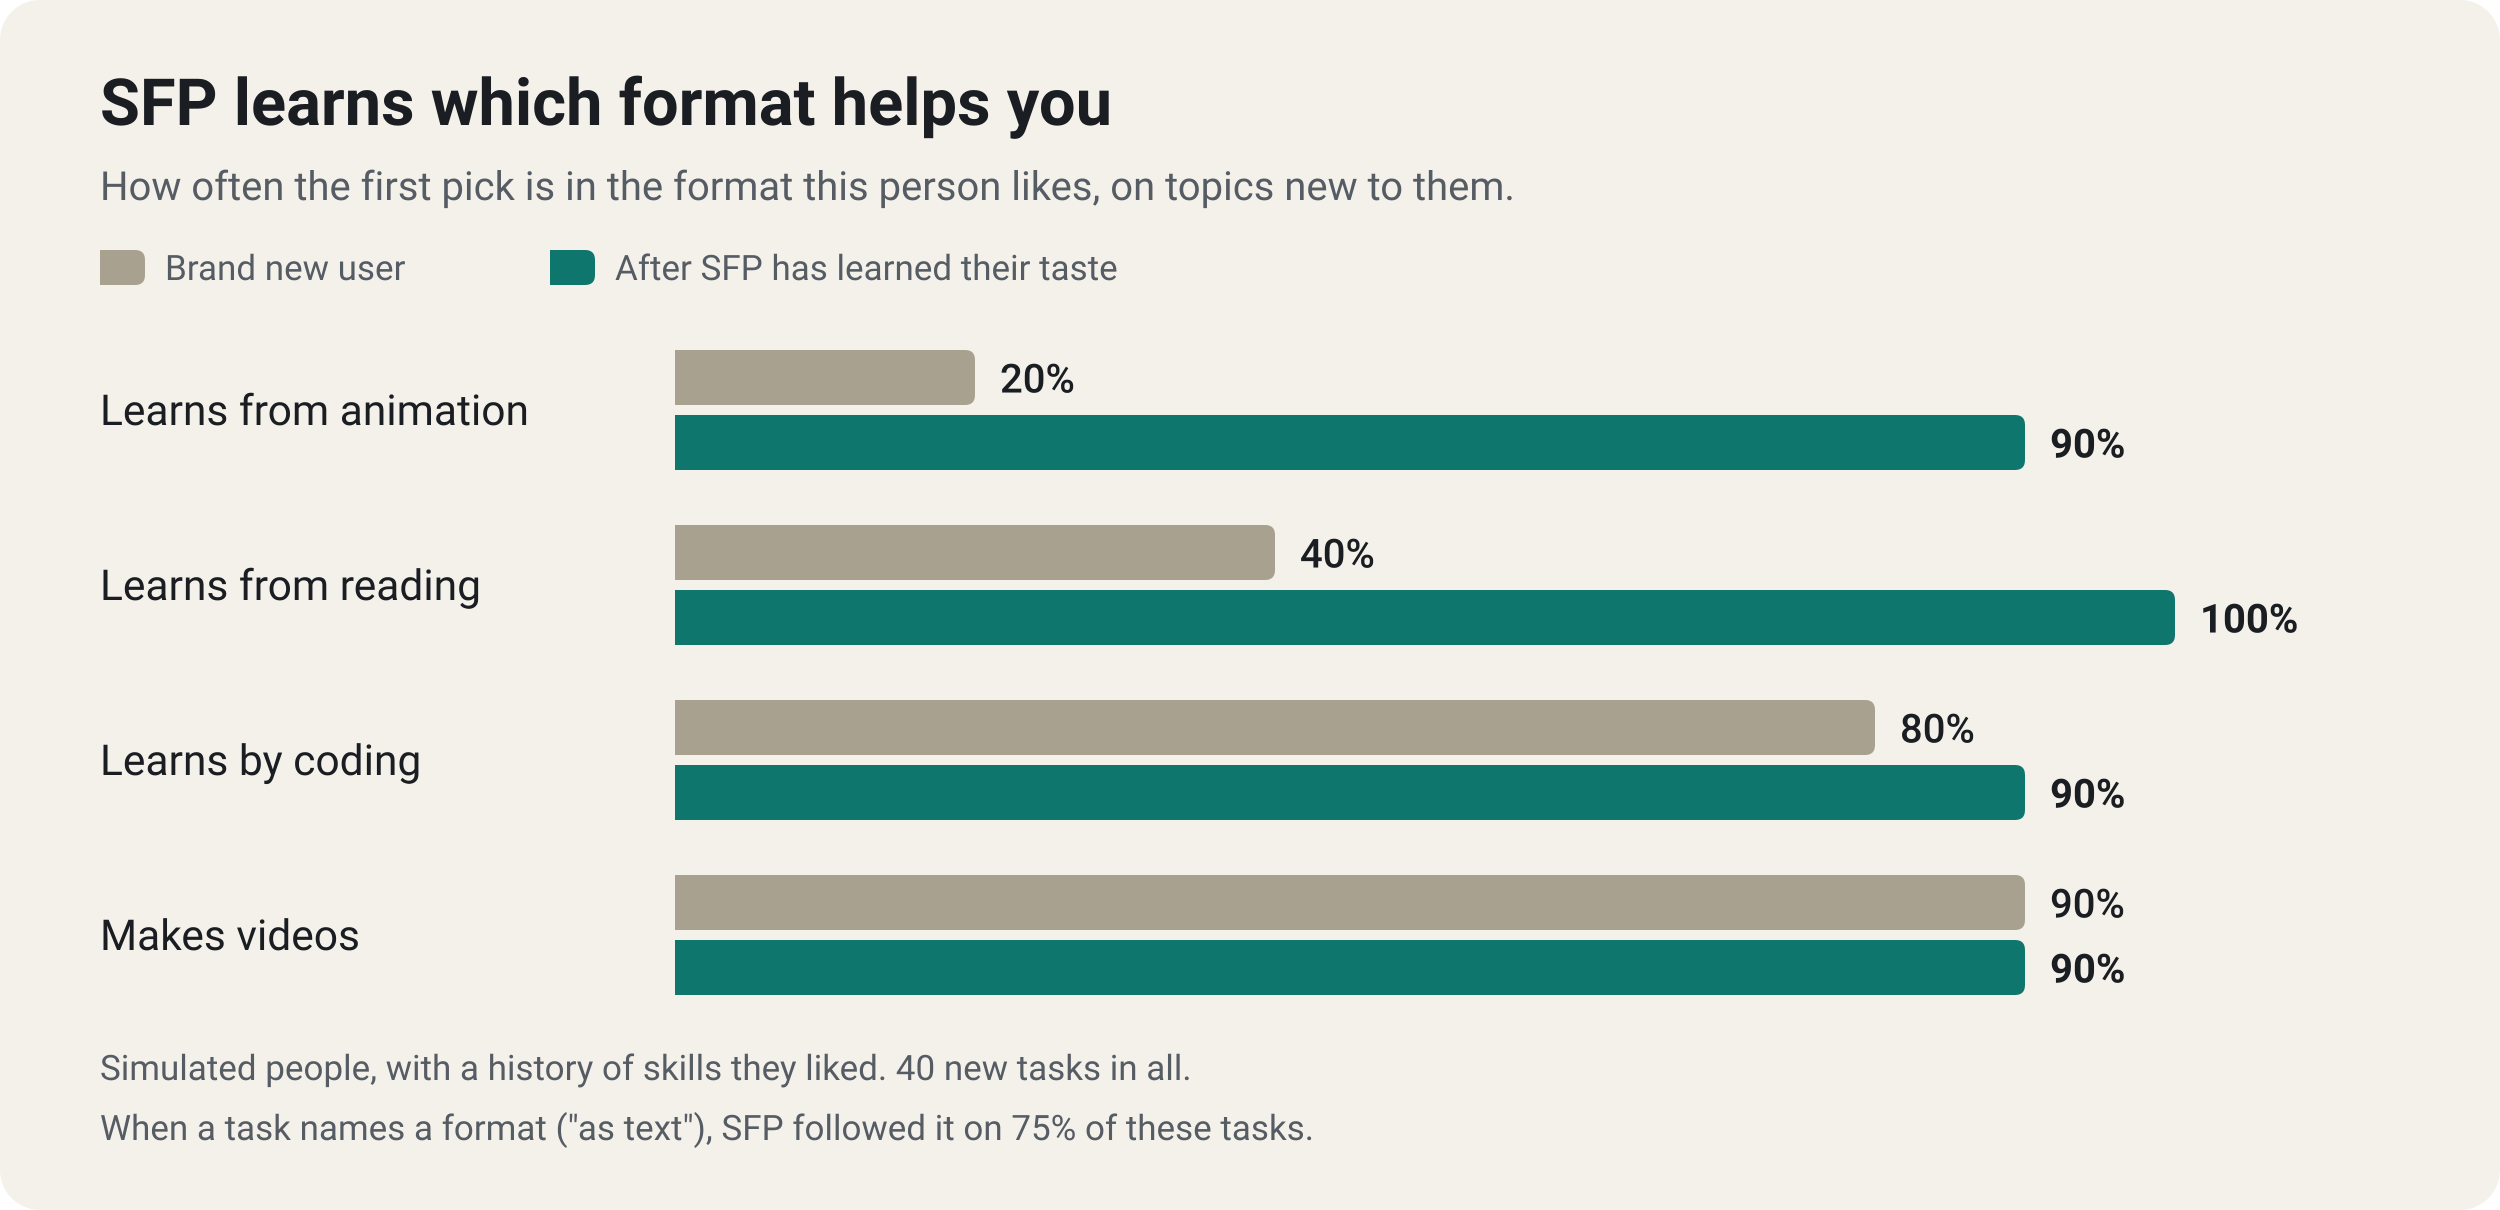
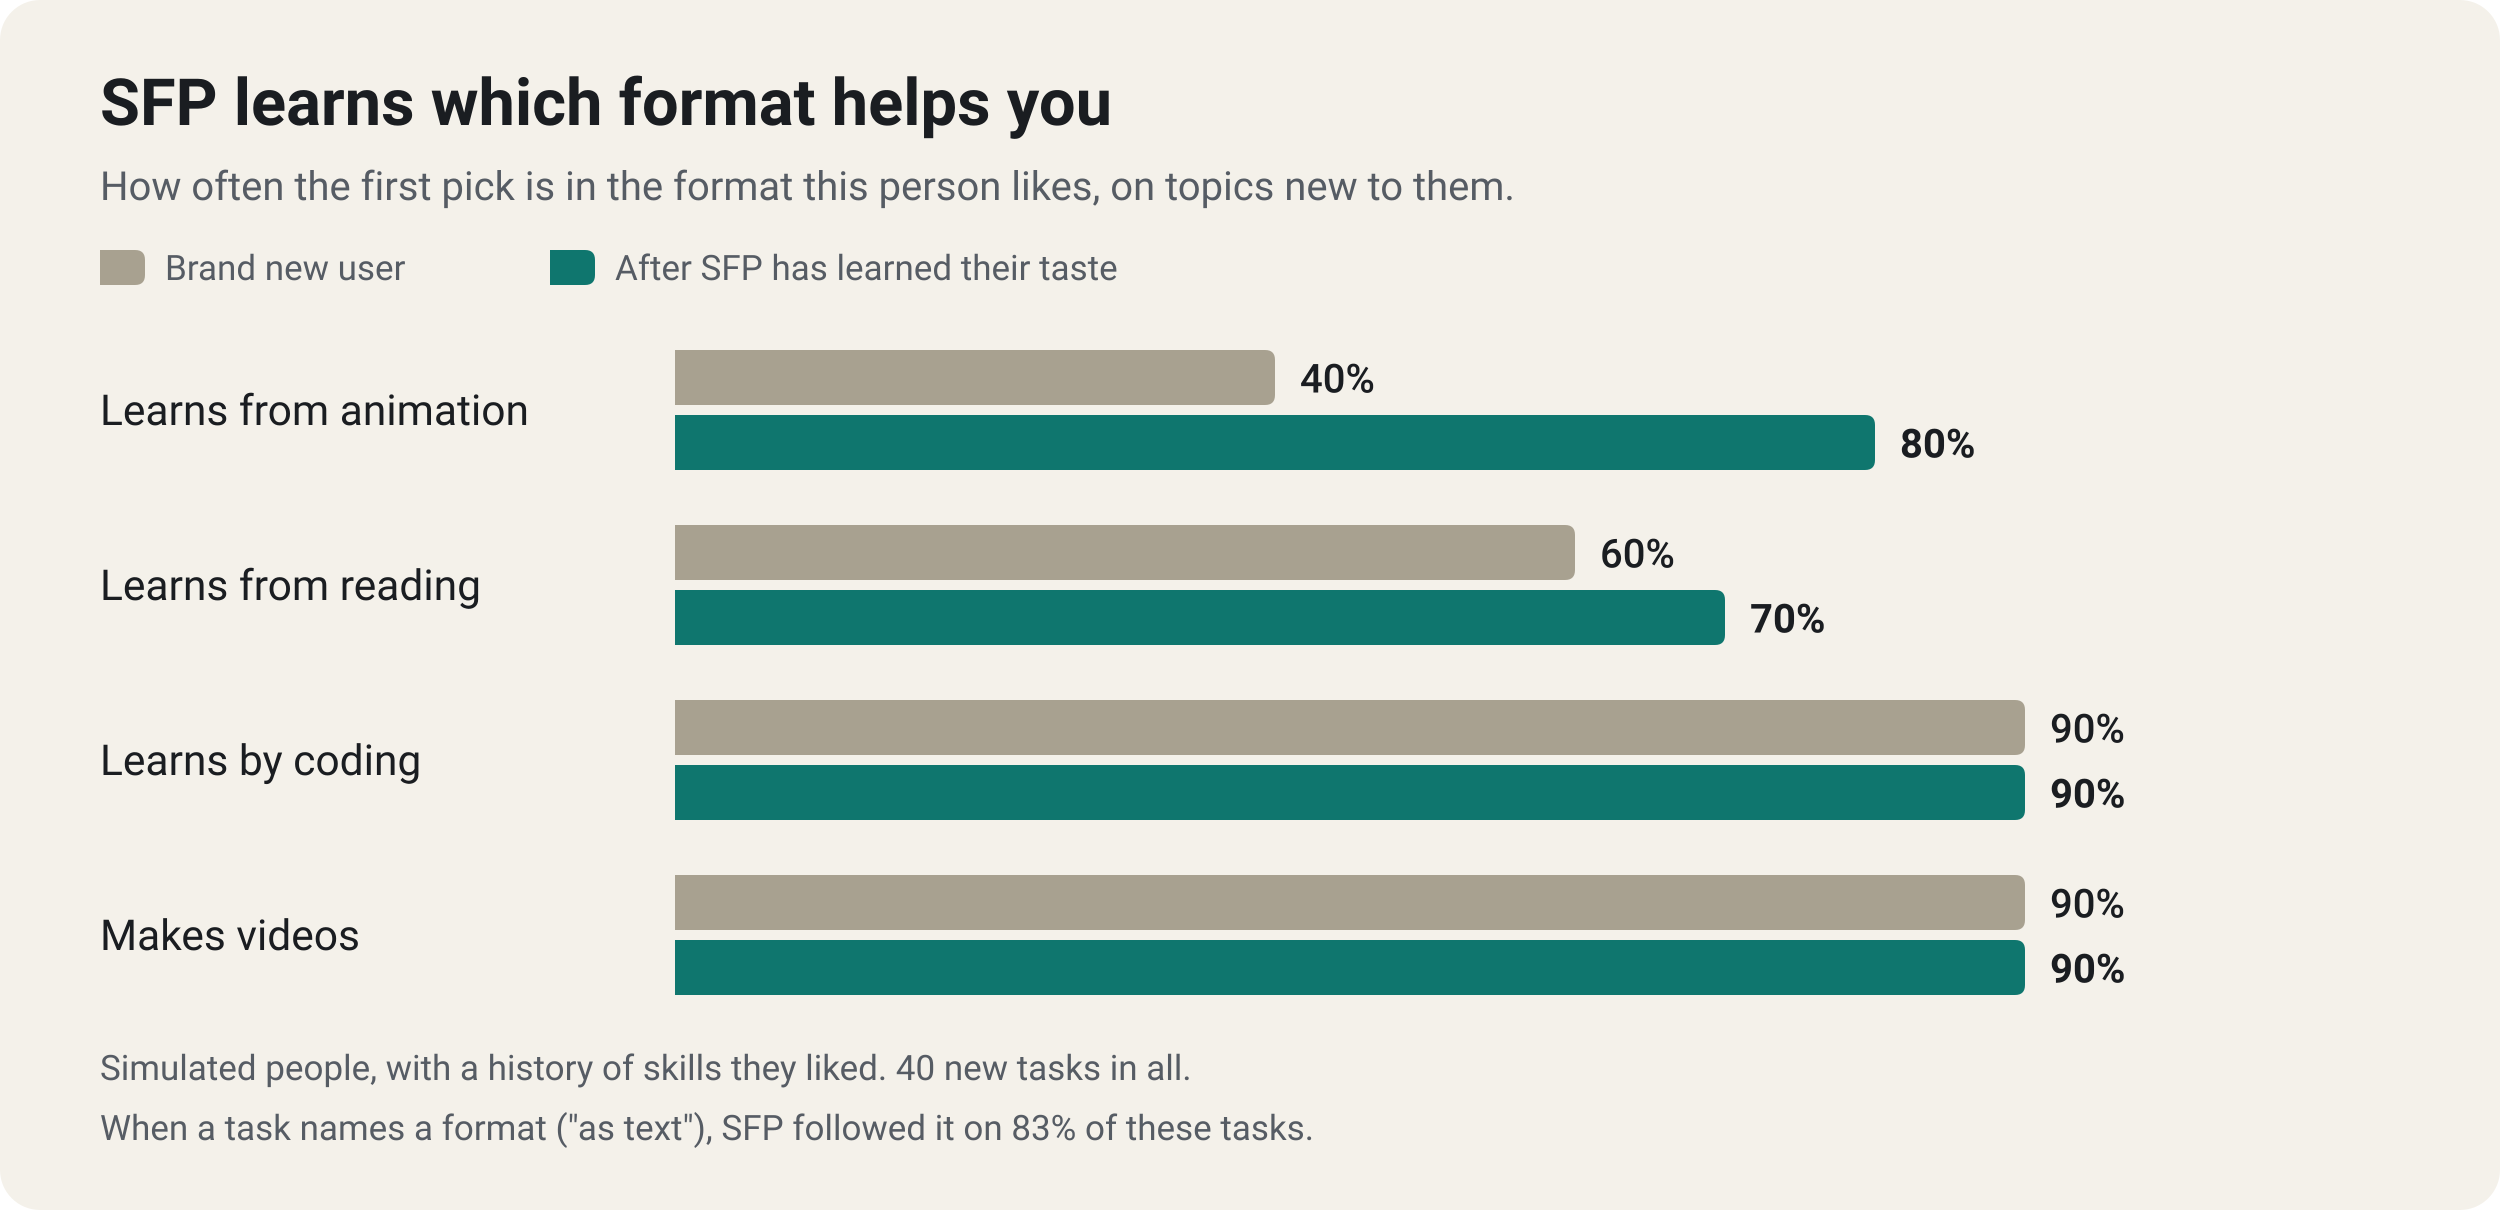
<svg xmlns="http://www.w3.org/2000/svg" width="1000" height="484" viewBox="0 0 1000 484" role="img" aria-labelledby="t d">
  <rect width="1000" height="484" rx="16" fill="#f4f1ea" />
  <text x="40" y="50" font-family="ui-sans-serif, system-ui, -apple-system, 'Segoe UI', Roboto, 'Helvetica Neue', Arial, sans-serif" font-size="26" font-weight="700" fill="#1a1d21" text-anchor="start">SFP learns which format helps you</text>
  <text x="40" y="80" font-family="ui-sans-serif, system-ui, -apple-system, 'Segoe UI', Roboto, 'Helvetica Neue', Arial, sans-serif" font-size="16" font-weight="400" fill="#565c64" text-anchor="start">How often the first pick is in the format this person likes, on topics new to them.</text>
  <path d="M40.0 100.0 H54.0 Q58.0 100.0 58.0 104.0 V110.0 Q58.0 114.0 54.0 114.0 H40.0 Z" fill="#a8a190" />
  <text x="66" y="112" font-family="ui-sans-serif, system-ui, -apple-system, 'Segoe UI', Roboto, 'Helvetica Neue', Arial, sans-serif" font-size="14" font-weight="400" fill="#565c64" text-anchor="start">Brand new user</text>
  <path d="M220.0 100.0 H234.0 Q238.0 100.0 238.0 104.0 V110.0 Q238.0 114.0 234.0 114.0 H220.0 Z" fill="#0f766e" />
  <text x="246" y="112" font-family="ui-sans-serif, system-ui, -apple-system, 'Segoe UI', Roboto, 'Helvetica Neue', Arial, sans-serif" font-size="14" font-weight="400" fill="#565c64" text-anchor="start">After SFP has learned their taste</text>
  <text x="40" y="170" font-family="ui-sans-serif, system-ui, -apple-system, 'Segoe UI', Roboto, 'Helvetica Neue', Arial, sans-serif" font-size="17" font-weight="400" fill="#1a1d21" text-anchor="start">Learns from animation</text>
-   <path d="M270.0 140.0 H386.0 Q390.0 140.0 390.0 144.0 V158.0 Q390.0 162.0 386.0 162.0 H270.0 Z" fill="#a8a190" />
-   <text x="400.0" y="157" font-family="ui-sans-serif, system-ui, -apple-system, 'Segoe UI', Roboto, 'Helvetica Neue', Arial, sans-serif" font-size="16" font-weight="500" fill="#1a1d21" text-anchor="start">20%</text>
-   <path d="M270.0 166.0 H806.0 Q810.0 166.0 810.0 170.0 V184.0 Q810.0 188.0 806.0 188.0 H270.0 Z" fill="#0f766e" />
-   <text x="820.0" y="183" font-family="ui-sans-serif, system-ui, -apple-system, 'Segoe UI', Roboto, 'Helvetica Neue', Arial, sans-serif" font-size="16" font-weight="700" fill="#1a1d21" text-anchor="start">90%</text>
+   <path d="M270.0 140.0 H506.0 Q510.0 140.0 510.0 144.0 V158.0 Q510.0 162.0 506.0 162.0 H270.0 Z" fill="#a8a190" />
+   <text x="520.0" y="157" font-family="ui-sans-serif, system-ui, -apple-system, 'Segoe UI', Roboto, 'Helvetica Neue', Arial, sans-serif" font-size="16" font-weight="500" fill="#1a1d21" text-anchor="start">40%</text>
+   <path d="M270.0 166.0 H746.0 Q750.0 166.0 750.0 170.0 V184.0 Q750.0 188.0 746.0 188.0 H270.0 Z" fill="#0f766e" />
+   <text x="760.0" y="183" font-family="ui-sans-serif, system-ui, -apple-system, 'Segoe UI', Roboto, 'Helvetica Neue', Arial, sans-serif" font-size="16" font-weight="700" fill="#1a1d21" text-anchor="start">80%</text>
  <text x="40" y="240" font-family="ui-sans-serif, system-ui, -apple-system, 'Segoe UI', Roboto, 'Helvetica Neue', Arial, sans-serif" font-size="17" font-weight="400" fill="#1a1d21" text-anchor="start">Learns from reading</text>
-   <path d="M270.0 210.0 H506.0 Q510.0 210.0 510.0 214.0 V228.0 Q510.0 232.0 506.0 232.0 H270.0 Z" fill="#a8a190" />
-   <text x="520.0" y="227" font-family="ui-sans-serif, system-ui, -apple-system, 'Segoe UI', Roboto, 'Helvetica Neue', Arial, sans-serif" font-size="16" font-weight="500" fill="#1a1d21" text-anchor="start">40%</text>
-   <path d="M270.0 236.0 H866.0 Q870.0 236.0 870.0 240.0 V254.0 Q870.0 258.0 866.0 258.0 H270.0 Z" fill="#0f766e" />
-   <text x="880.0" y="253" font-family="ui-sans-serif, system-ui, -apple-system, 'Segoe UI', Roboto, 'Helvetica Neue', Arial, sans-serif" font-size="16" font-weight="700" fill="#1a1d21" text-anchor="start">100%</text>
+   <path d="M270.0 210.0 H626.0 Q630.0 210.0 630.0 214.0 V228.0 Q630.0 232.0 626.0 232.0 H270.0 Z" fill="#a8a190" />
+   <text x="640.0" y="227" font-family="ui-sans-serif, system-ui, -apple-system, 'Segoe UI', Roboto, 'Helvetica Neue', Arial, sans-serif" font-size="16" font-weight="500" fill="#1a1d21" text-anchor="start">60%</text>
+   <path d="M270.0 236.0 H686.0 Q690.0 236.0 690.0 240.0 V254.0 Q690.0 258.0 686.0 258.0 H270.0 Z" fill="#0f766e" />
+   <text x="700.0" y="253" font-family="ui-sans-serif, system-ui, -apple-system, 'Segoe UI', Roboto, 'Helvetica Neue', Arial, sans-serif" font-size="16" font-weight="700" fill="#1a1d21" text-anchor="start">70%</text>
  <text x="40" y="310" font-family="ui-sans-serif, system-ui, -apple-system, 'Segoe UI', Roboto, 'Helvetica Neue', Arial, sans-serif" font-size="17" font-weight="400" fill="#1a1d21" text-anchor="start">Learns by coding</text>
-   <path d="M270.0 280.0 H746.0 Q750.0 280.0 750.0 284.0 V298.0 Q750.0 302.0 746.0 302.0 H270.0 Z" fill="#a8a190" />
-   <text x="760.0" y="297" font-family="ui-sans-serif, system-ui, -apple-system, 'Segoe UI', Roboto, 'Helvetica Neue', Arial, sans-serif" font-size="16" font-weight="500" fill="#1a1d21" text-anchor="start">80%</text>
+   <path d="M270.0 280.0 H806.0 Q810.0 280.0 810.0 284.0 V298.0 Q810.0 302.0 806.0 302.0 H270.0 Z" fill="#a8a190" />
+   <text x="820.0" y="297" font-family="ui-sans-serif, system-ui, -apple-system, 'Segoe UI', Roboto, 'Helvetica Neue', Arial, sans-serif" font-size="16" font-weight="500" fill="#1a1d21" text-anchor="start">90%</text>
  <path d="M270.0 306.0 H806.0 Q810.0 306.0 810.0 310.0 V324.0 Q810.0 328.0 806.0 328.0 H270.0 Z" fill="#0f766e" />
  <text x="820.0" y="323" font-family="ui-sans-serif, system-ui, -apple-system, 'Segoe UI', Roboto, 'Helvetica Neue', Arial, sans-serif" font-size="16" font-weight="700" fill="#1a1d21" text-anchor="start">90%</text>
  <text x="40" y="380" font-family="ui-sans-serif, system-ui, -apple-system, 'Segoe UI', Roboto, 'Helvetica Neue', Arial, sans-serif" font-size="17" font-weight="400" fill="#1a1d21" text-anchor="start">Makes videos</text>
  <path d="M270.0 350.0 H806.0 Q810.0 350.0 810.0 354.0 V368.0 Q810.0 372.0 806.0 372.0 H270.0 Z" fill="#a8a190" />
  <text x="820.0" y="367" font-family="ui-sans-serif, system-ui, -apple-system, 'Segoe UI', Roboto, 'Helvetica Neue', Arial, sans-serif" font-size="16" font-weight="500" fill="#1a1d21" text-anchor="start">90%</text>
  <path d="M270.0 376.0 H806.0 Q810.0 376.0 810.0 380.0 V394.0 Q810.0 398.0 806.0 398.0 H270.0 Z" fill="#0f766e" />
  <text x="820.0" y="393" font-family="ui-sans-serif, system-ui, -apple-system, 'Segoe UI', Roboto, 'Helvetica Neue', Arial, sans-serif" font-size="16" font-weight="700" fill="#1a1d21" text-anchor="start">90%</text>
  <text x="40" y="432" font-family="ui-sans-serif, system-ui, -apple-system, 'Segoe UI', Roboto, 'Helvetica Neue', Arial, sans-serif" font-size="14" font-weight="400" fill="#565c64" text-anchor="start">Simulated people, with a history of skills they liked. 40 new tasks in all.</text>
-   <text x="40" y="456" font-family="ui-sans-serif, system-ui, -apple-system, 'Segoe UI', Roboto, 'Helvetica Neue', Arial, sans-serif" font-size="14" font-weight="400" fill="#565c64" text-anchor="start">When a task names a format ("as text"), SFP followed it on 75% of these tasks.</text>
+   <text x="40" y="456" font-family="ui-sans-serif, system-ui, -apple-system, 'Segoe UI', Roboto, 'Helvetica Neue', Arial, sans-serif" font-size="14" font-weight="400" fill="#565c64" text-anchor="start">When a task names a format ("as text"), SFP followed it on 83% of these tasks.</text>
</svg>
